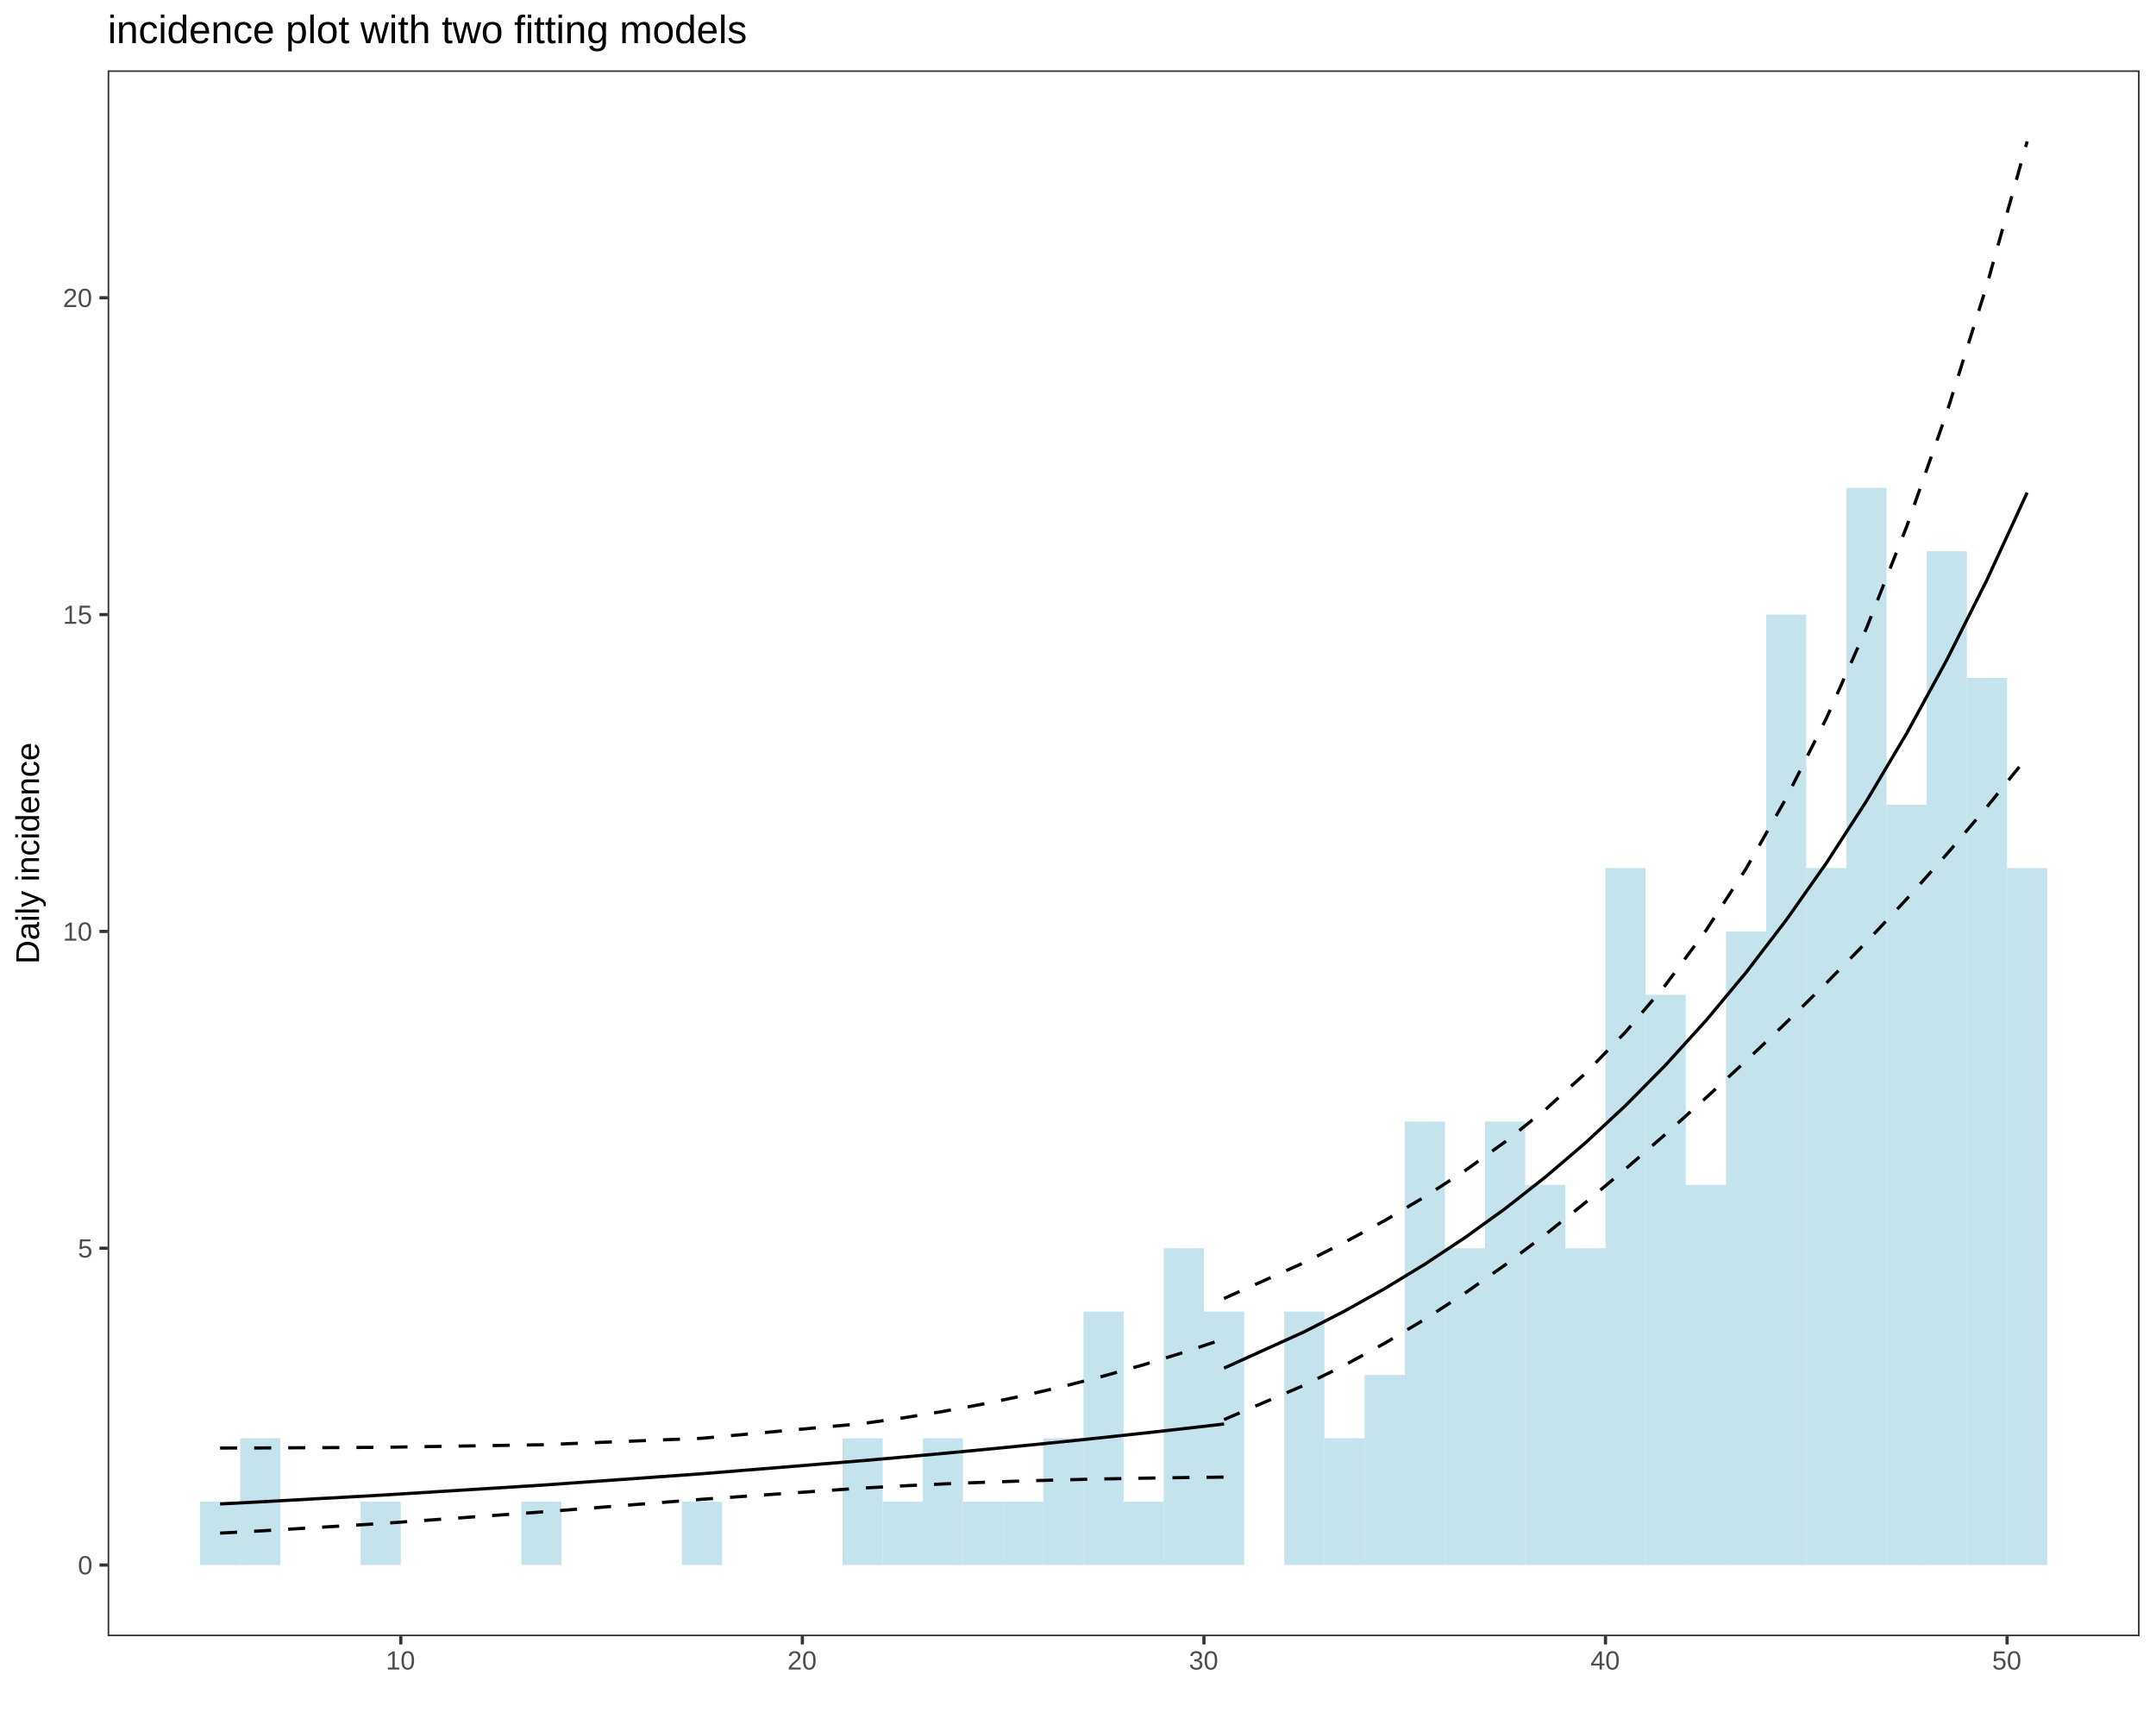
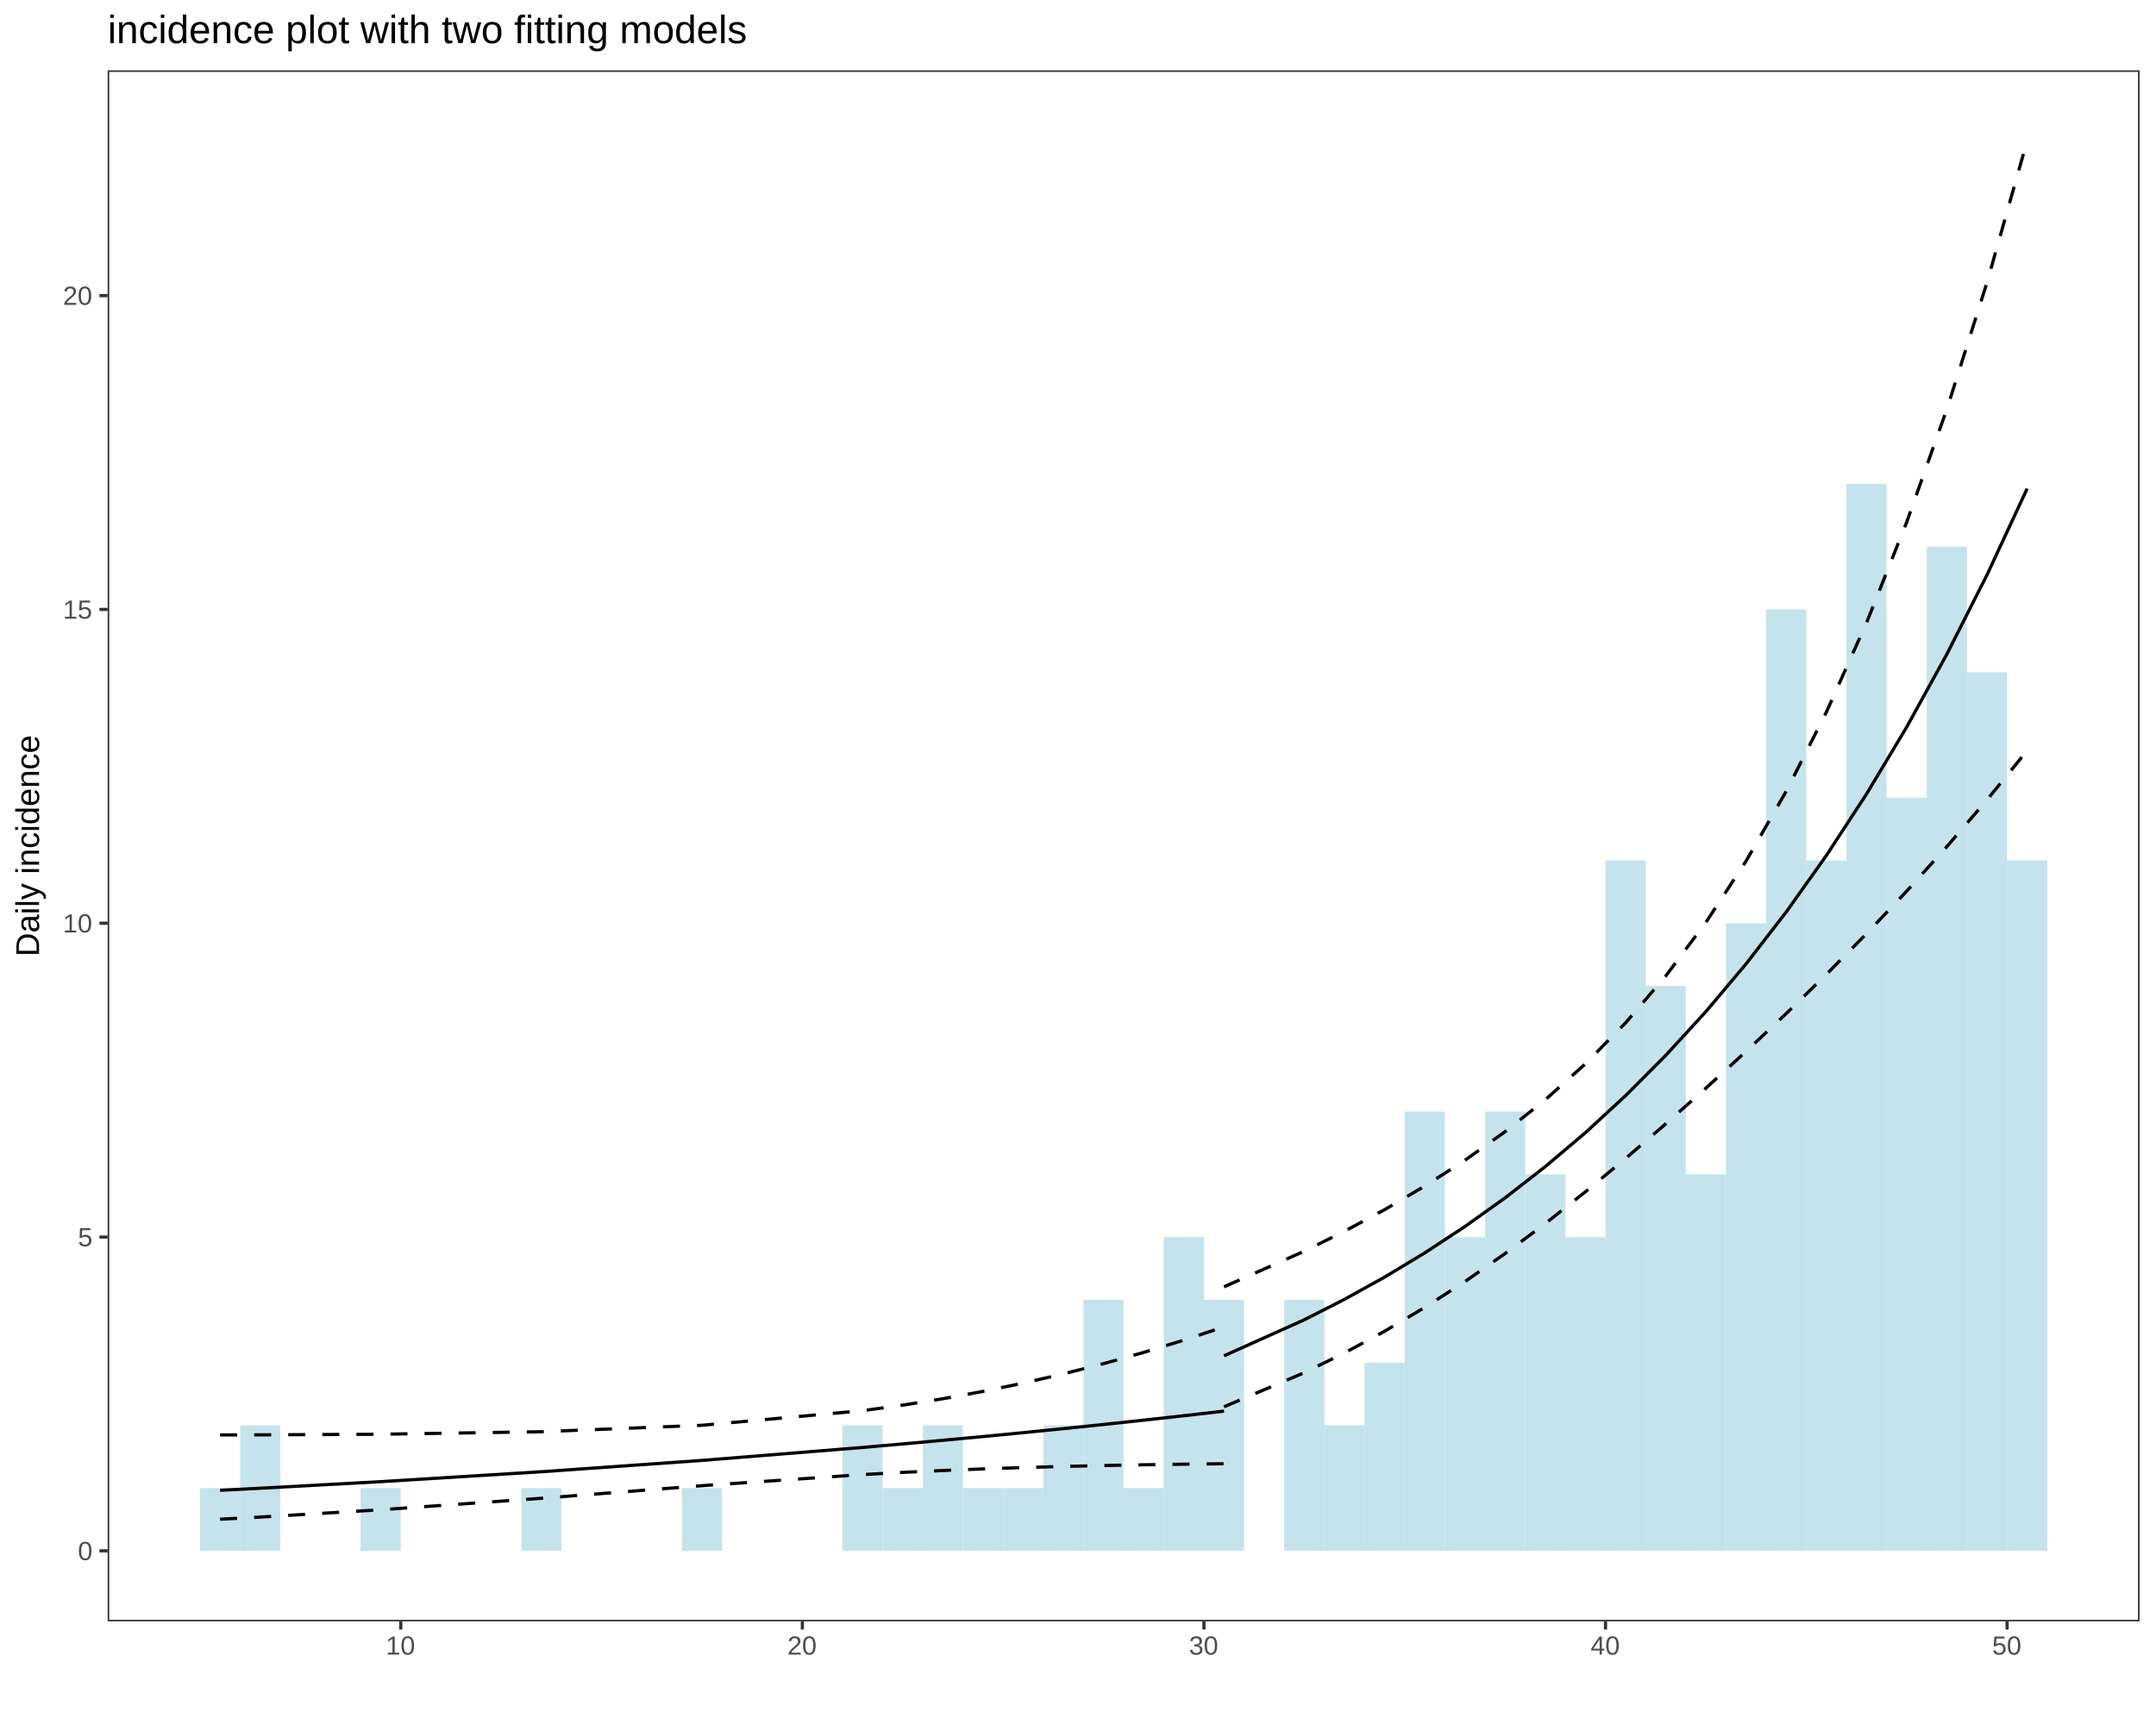
<svg xmlns="http://www.w3.org/2000/svg" viewBox="0 0 720.00 576.00">
  <defs>
    <style type="text/css">
    line, polyline, path, rect, circle {
      fill: none;
      stroke: #000000;
      stroke-linecap: round;
      stroke-linejoin: round;
      stroke-miterlimit: 10.00;
    }
  </style>
  </defs>
  <rect width="100%" height="100%" style="stroke: none; fill: #FFFFFF;" />
  <rect x="0.00" y="0.00" width="720.00" height="576.00" style="stroke-width: 1.07; stroke: #FFFFFF; fill: #FFFFFF;" />
  <defs>
-     <clipPath id="cpMzUuOTQ4fDcxNC41MjF8NTQ2LjM2fDIzLjQ3Njc=">
-       <rect x="35.95" y="23.48" width="678.57" height="522.88" />
+     <clipPath id="cpMzUuOTQ4fDcxNC41MjF8NTQxLjM5MXwyMy40NzY3">
+       <rect x="35.95" y="23.48" width="678.57" height="517.91" />
    </clipPath>
  </defs>
-   <rect x="35.95" y="23.48" width="678.57" height="522.88" style="stroke-width: 1.07; stroke: none; fill: #FFFFFF;" clip-path="url(#cpMzUuOTQ4fDcxNC41MjF8NTQ2LjM2fDIzLjQ3Njc=)" />
-   <rect x="66.79" y="501.43" width="13.41" height="21.16" style="stroke-width: 1.07; stroke: none; stroke-linecap: butt; fill: #ADD8E6; fill-opacity: 0.70;" clip-path="url(#cpMzUuOTQ4fDcxNC41MjF8NTQ2LjM2fDIzLjQ3Njc=)" />
-   <rect x="80.20" y="480.28" width="13.41" height="42.32" style="stroke-width: 1.07; stroke: none; stroke-linecap: butt; fill: #ADD8E6; fill-opacity: 0.70;" clip-path="url(#cpMzUuOTQ4fDcxNC41MjF8NTQ2LjM2fDIzLjQ3Njc=)" />
-   <rect x="93.61" y="522.59" width="13.41" height="0.00" style="stroke-width: 1.07; stroke: none; stroke-linecap: butt; fill: #ADD8E6; fill-opacity: 0.70;" clip-path="url(#cpMzUuOTQ4fDcxNC41MjF8NTQ2LjM2fDIzLjQ3Njc=)" />
-   <rect x="107.02" y="522.59" width="13.41" height="0.00" style="stroke-width: 1.07; stroke: none; stroke-linecap: butt; fill: #ADD8E6; fill-opacity: 0.70;" clip-path="url(#cpMzUuOTQ4fDcxNC41MjF8NTQ2LjM2fDIzLjQ3Njc=)" />
-   <rect x="120.43" y="501.43" width="13.41" height="21.16" style="stroke-width: 1.07; stroke: none; stroke-linecap: butt; fill: #ADD8E6; fill-opacity: 0.70;" clip-path="url(#cpMzUuOTQ4fDcxNC41MjF8NTQ2LjM2fDIzLjQ3Njc=)" />
-   <rect x="133.84" y="522.59" width="13.41" height="0.00" style="stroke-width: 1.07; stroke: none; stroke-linecap: butt; fill: #ADD8E6; fill-opacity: 0.70;" clip-path="url(#cpMzUuOTQ4fDcxNC41MjF8NTQ2LjM2fDIzLjQ3Njc=)" />
-   <rect x="147.26" y="522.59" width="13.41" height="0.00" style="stroke-width: 1.07; stroke: none; stroke-linecap: butt; fill: #ADD8E6; fill-opacity: 0.70;" clip-path="url(#cpMzUuOTQ4fDcxNC41MjF8NTQ2LjM2fDIzLjQ3Njc=)" />
-   <rect x="160.67" y="522.59" width="13.41" height="0.00" style="stroke-width: 1.07; stroke: none; stroke-linecap: butt; fill: #ADD8E6; fill-opacity: 0.70;" clip-path="url(#cpMzUuOTQ4fDcxNC41MjF8NTQ2LjM2fDIzLjQ3Njc=)" />
-   <rect x="174.08" y="501.43" width="13.41" height="21.16" style="stroke-width: 1.07; stroke: none; stroke-linecap: butt; fill: #ADD8E6; fill-opacity: 0.70;" clip-path="url(#cpMzUuOTQ4fDcxNC41MjF8NTQ2LjM2fDIzLjQ3Njc=)" />
-   <rect x="187.49" y="522.59" width="13.41" height="0.00" style="stroke-width: 1.07; stroke: none; stroke-linecap: butt; fill: #ADD8E6; fill-opacity: 0.70;" clip-path="url(#cpMzUuOTQ4fDcxNC41MjF8NTQ2LjM2fDIzLjQ3Njc=)" />
-   <rect x="200.90" y="522.59" width="13.41" height="0.00" style="stroke-width: 1.07; stroke: none; stroke-linecap: butt; fill: #ADD8E6; fill-opacity: 0.70;" clip-path="url(#cpMzUuOTQ4fDcxNC41MjF8NTQ2LjM2fDIzLjQ3Njc=)" />
-   <rect x="214.31" y="522.59" width="13.41" height="0.00" style="stroke-width: 1.07; stroke: none; stroke-linecap: butt; fill: #ADD8E6; fill-opacity: 0.70;" clip-path="url(#cpMzUuOTQ4fDcxNC41MjF8NTQ2LjM2fDIzLjQ3Njc=)" />
-   <rect x="227.72" y="501.43" width="13.41" height="21.16" style="stroke-width: 1.07; stroke: none; stroke-linecap: butt; fill: #ADD8E6; fill-opacity: 0.70;" clip-path="url(#cpMzUuOTQ4fDcxNC41MjF8NTQ2LjM2fDIzLjQ3Njc=)" />
-   <rect x="241.13" y="522.59" width="13.41" height="0.00" style="stroke-width: 1.07; stroke: none; stroke-linecap: butt; fill: #ADD8E6; fill-opacity: 0.70;" clip-path="url(#cpMzUuOTQ4fDcxNC41MjF8NTQ2LjM2fDIzLjQ3Njc=)" />
-   <rect x="254.54" y="522.59" width="13.41" height="0.00" style="stroke-width: 1.07; stroke: none; stroke-linecap: butt; fill: #ADD8E6; fill-opacity: 0.70;" clip-path="url(#cpMzUuOTQ4fDcxNC41MjF8NTQ2LjM2fDIzLjQ3Njc=)" />
-   <rect x="267.95" y="522.59" width="13.41" height="0.00" style="stroke-width: 1.07; stroke: none; stroke-linecap: butt; fill: #ADD8E6; fill-opacity: 0.70;" clip-path="url(#cpMzUuOTQ4fDcxNC41MjF8NTQ2LjM2fDIzLjQ3Njc=)" />
-   <rect x="281.36" y="480.28" width="13.41" height="42.32" style="stroke-width: 1.07; stroke: none; stroke-linecap: butt; fill: #ADD8E6; fill-opacity: 0.70;" clip-path="url(#cpMzUuOTQ4fDcxNC41MjF8NTQ2LjM2fDIzLjQ3Njc=)" />
-   <rect x="294.77" y="501.43" width="13.41" height="21.16" style="stroke-width: 1.07; stroke: none; stroke-linecap: butt; fill: #ADD8E6; fill-opacity: 0.70;" clip-path="url(#cpMzUuOTQ4fDcxNC41MjF8NTQ2LjM2fDIzLjQ3Njc=)" />
-   <rect x="308.18" y="480.28" width="13.41" height="42.32" style="stroke-width: 1.07; stroke: none; stroke-linecap: butt; fill: #ADD8E6; fill-opacity: 0.70;" clip-path="url(#cpMzUuOTQ4fDcxNC41MjF8NTQ2LjM2fDIzLjQ3Njc=)" />
-   <rect x="321.59" y="501.43" width="13.41" height="21.16" style="stroke-width: 1.07; stroke: none; stroke-linecap: butt; fill: #ADD8E6; fill-opacity: 0.70;" clip-path="url(#cpMzUuOTQ4fDcxNC41MjF8NTQ2LjM2fDIzLjQ3Njc=)" />
-   <rect x="335.00" y="501.43" width="13.41" height="21.16" style="stroke-width: 1.07; stroke: none; stroke-linecap: butt; fill: #ADD8E6; fill-opacity: 0.70;" clip-path="url(#cpMzUuOTQ4fDcxNC41MjF8NTQ2LjM2fDIzLjQ3Njc=)" />
-   <rect x="348.41" y="480.28" width="13.41" height="42.32" style="stroke-width: 1.07; stroke: none; stroke-linecap: butt; fill: #ADD8E6; fill-opacity: 0.70;" clip-path="url(#cpMzUuOTQ4fDcxNC41MjF8NTQ2LjM2fDIzLjQ3Njc=)" />
-   <rect x="361.82" y="437.96" width="13.41" height="84.63" style="stroke-width: 1.07; stroke: none; stroke-linecap: butt; fill: #ADD8E6; fill-opacity: 0.70;" clip-path="url(#cpMzUuOTQ4fDcxNC41MjF8NTQ2LjM2fDIzLjQ3Njc=)" />
-   <rect x="375.23" y="501.43" width="13.41" height="21.16" style="stroke-width: 1.07; stroke: none; stroke-linecap: butt; fill: #ADD8E6; fill-opacity: 0.70;" clip-path="url(#cpMzUuOTQ4fDcxNC41MjF8NTQ2LjM2fDIzLjQ3Njc=)" />
-   <rect x="388.64" y="416.80" width="13.41" height="105.79" style="stroke-width: 1.07; stroke: none; stroke-linecap: butt; fill: #ADD8E6; fill-opacity: 0.70;" clip-path="url(#cpMzUuOTQ4fDcxNC41MjF8NTQ2LjM2fDIzLjQ3Njc=)" />
-   <rect x="402.06" y="437.96" width="13.41" height="84.63" style="stroke-width: 1.07; stroke: none; stroke-linecap: butt; fill: #ADD8E6; fill-opacity: 0.70;" clip-path="url(#cpMzUuOTQ4fDcxNC41MjF8NTQ2LjM2fDIzLjQ3Njc=)" />
-   <rect x="415.47" y="522.59" width="13.41" height="0.00" style="stroke-width: 1.07; stroke: none; stroke-linecap: butt; fill: #ADD8E6; fill-opacity: 0.70;" clip-path="url(#cpMzUuOTQ4fDcxNC41MjF8NTQ2LjM2fDIzLjQ3Njc=)" />
-   <rect x="428.88" y="437.96" width="13.41" height="84.63" style="stroke-width: 1.07; stroke: none; stroke-linecap: butt; fill: #ADD8E6; fill-opacity: 0.70;" clip-path="url(#cpMzUuOTQ4fDcxNC41MjF8NTQ2LjM2fDIzLjQ3Njc=)" />
-   <rect x="442.29" y="480.28" width="13.41" height="42.32" style="stroke-width: 1.07; stroke: none; stroke-linecap: butt; fill: #ADD8E6; fill-opacity: 0.70;" clip-path="url(#cpMzUuOTQ4fDcxNC41MjF8NTQ2LjM2fDIzLjQ3Njc=)" />
-   <rect x="455.70" y="459.12" width="13.41" height="63.47" style="stroke-width: 1.07; stroke: none; stroke-linecap: butt; fill: #ADD8E6; fill-opacity: 0.70;" clip-path="url(#cpMzUuOTQ4fDcxNC41MjF8NTQ2LjM2fDIzLjQ3Njc=)" />
-   <rect x="469.11" y="374.49" width="13.41" height="148.11" style="stroke-width: 1.07; stroke: none; stroke-linecap: butt; fill: #ADD8E6; fill-opacity: 0.70;" clip-path="url(#cpMzUuOTQ4fDcxNC41MjF8NTQ2LjM2fDIzLjQ3Njc=)" />
-   <rect x="482.52" y="416.80" width="13.41" height="105.79" style="stroke-width: 1.07; stroke: none; stroke-linecap: butt; fill: #ADD8E6; fill-opacity: 0.70;" clip-path="url(#cpMzUuOTQ4fDcxNC41MjF8NTQ2LjM2fDIzLjQ3Njc=)" />
-   <rect x="495.93" y="374.49" width="13.41" height="148.11" style="stroke-width: 1.07; stroke: none; stroke-linecap: butt; fill: #ADD8E6; fill-opacity: 0.70;" clip-path="url(#cpMzUuOTQ4fDcxNC41MjF8NTQ2LjM2fDIzLjQ3Njc=)" />
-   <rect x="509.34" y="395.64" width="13.41" height="126.95" style="stroke-width: 1.07; stroke: none; stroke-linecap: butt; fill: #ADD8E6; fill-opacity: 0.70;" clip-path="url(#cpMzUuOTQ4fDcxNC41MjF8NTQ2LjM2fDIzLjQ3Njc=)" />
-   <rect x="522.75" y="416.80" width="13.41" height="105.79" style="stroke-width: 1.07; stroke: none; stroke-linecap: butt; fill: #ADD8E6; fill-opacity: 0.70;" clip-path="url(#cpMzUuOTQ4fDcxNC41MjF8NTQ2LjM2fDIzLjQ3Njc=)" />
-   <rect x="536.16" y="289.85" width="13.41" height="232.74" style="stroke-width: 1.07; stroke: none; stroke-linecap: butt; fill: #ADD8E6; fill-opacity: 0.70;" clip-path="url(#cpMzUuOTQ4fDcxNC41MjF8NTQ2LjM2fDIzLjQ3Njc=)" />
-   <rect x="549.57" y="332.17" width="13.41" height="190.42" style="stroke-width: 1.07; stroke: none; stroke-linecap: butt; fill: #ADD8E6; fill-opacity: 0.70;" clip-path="url(#cpMzUuOTQ4fDcxNC41MjF8NTQ2LjM2fDIzLjQ3Njc=)" />
-   <rect x="562.98" y="395.64" width="13.41" height="126.95" style="stroke-width: 1.07; stroke: none; stroke-linecap: butt; fill: #ADD8E6; fill-opacity: 0.70;" clip-path="url(#cpMzUuOTQ4fDcxNC41MjF8NTQ2LjM2fDIzLjQ3Njc=)" />
-   <rect x="576.39" y="311.01" width="13.41" height="211.58" style="stroke-width: 1.07; stroke: none; stroke-linecap: butt; fill: #ADD8E6; fill-opacity: 0.70;" clip-path="url(#cpMzUuOTQ4fDcxNC41MjF8NTQ2LjM2fDIzLjQ3Njc=)" />
-   <rect x="589.80" y="205.22" width="13.41" height="317.37" style="stroke-width: 1.07; stroke: none; stroke-linecap: butt; fill: #ADD8E6; fill-opacity: 0.70;" clip-path="url(#cpMzUuOTQ4fDcxNC41MjF8NTQ2LjM2fDIzLjQ3Njc=)" />
-   <rect x="603.21" y="289.85" width="13.41" height="232.74" style="stroke-width: 1.07; stroke: none; stroke-linecap: butt; fill: #ADD8E6; fill-opacity: 0.70;" clip-path="url(#cpMzUuOTQ4fDcxNC41MjF8NTQ2LjM2fDIzLjQ3Njc=)" />
-   <rect x="616.62" y="162.90" width="13.41" height="359.69" style="stroke-width: 1.07; stroke: none; stroke-linecap: butt; fill: #ADD8E6; fill-opacity: 0.70;" clip-path="url(#cpMzUuOTQ4fDcxNC41MjF8NTQ2LjM2fDIzLjQ3Njc=)" />
-   <rect x="630.03" y="268.70" width="13.41" height="253.90" style="stroke-width: 1.07; stroke: none; stroke-linecap: butt; fill: #ADD8E6; fill-opacity: 0.70;" clip-path="url(#cpMzUuOTQ4fDcxNC41MjF8NTQ2LjM2fDIzLjQ3Njc=)" />
-   <rect x="643.44" y="184.06" width="13.41" height="338.53" style="stroke-width: 1.07; stroke: none; stroke-linecap: butt; fill: #ADD8E6; fill-opacity: 0.70;" clip-path="url(#cpMzUuOTQ4fDcxNC41MjF8NTQ2LjM2fDIzLjQ3Njc=)" />
-   <rect x="656.86" y="226.38" width="13.41" height="296.21" style="stroke-width: 1.07; stroke: none; stroke-linecap: butt; fill: #ADD8E6; fill-opacity: 0.70;" clip-path="url(#cpMzUuOTQ4fDcxNC41MjF8NTQ2LjM2fDIzLjQ3Njc=)" />
-   <rect x="670.27" y="289.85" width="13.41" height="232.74" style="stroke-width: 1.07; stroke: none; stroke-linecap: butt; fill: #ADD8E6; fill-opacity: 0.70;" clip-path="url(#cpMzUuOTQ4fDcxNC41MjF8NTQ2LjM2fDIzLjQ3Njc=)" />
-   <polyline points="73.50,502.18 86.91,501.49 127.14,499.26 180.78,495.92 234.42,492.10 288.07,487.73 301.48,486.55 314.89,485.32 328.30,484.05 341.71,482.74 355.12,481.39 368.53,479.99 381.94,478.54 395.35,477.04 408.76,475.49 " style="stroke-width: 1.07; stroke-linecap: butt;" clip-path="url(#cpMzUuOTQ4fDcxNC41MjF8NTQ2LjM2fDIzLjQ3Njc=)" />
-   <polyline points="73.50,511.93 86.91,511.20 127.14,508.74 180.78,504.88 234.42,500.63 288.07,496.88 301.48,496.15 314.89,495.51 328.30,494.97 341.71,494.51 355.12,494.14 368.53,493.83 381.94,493.58 395.35,493.38 408.76,493.22 " style="stroke-width: 1.07; stroke-dasharray: 5.69,5.69; stroke-linecap: butt;" clip-path="url(#cpMzUuOTQ4fDcxNC41MjF8NTQ2LjM2fDIzLjQ3Njc=)" />
-   <polyline points="73.50,483.51 86.91,483.49 127.14,483.28 180.78,482.43 234.42,480.26 288.07,475.34 301.48,473.47 314.89,471.30 328.30,468.83 341.71,466.04 355.12,462.93 368.53,459.48 381.94,455.70 395.35,451.56 408.76,447.05 " style="stroke-width: 1.07; stroke-dasharray: 5.69,5.69; stroke-linecap: butt;" clip-path="url(#cpMzUuOTQ4fDcxNC41MjF8NTQ2LjM2fDIzLjQ3Njc=)" />
-   <polyline points="408.76,456.84 435.58,444.69 448.99,437.80 462.40,430.30 475.81,422.14 489.22,413.26 502.63,403.59 516.04,393.06 529.46,381.61 542.87,369.14 556.28,355.57 569.69,340.80 583.10,324.72 596.51,307.22 609.92,288.18 623.33,267.45 636.74,244.88 650.15,220.32 663.56,193.59 676.97,164.49 " style="stroke-width: 1.07; stroke-linecap: butt;" clip-path="url(#cpMzUuOTQ4fDcxNC41MjF8NTQ2LjM2fDIzLjQ3Njc=)" />
-   <polyline points="408.76,474.02 435.58,462.52 448.99,455.87 462.40,448.55 475.81,440.53 489.22,431.81 502.63,422.37 516.04,412.26 529.46,401.55 542.87,390.31 556.28,378.64 569.69,366.60 583.10,354.22 596.51,341.45 609.92,328.25 623.33,314.52 636.74,300.20 650.15,285.19 663.56,269.42 676.97,252.82 " style="stroke-width: 1.07; stroke-dasharray: 5.69,5.69; stroke-linecap: butt;" clip-path="url(#cpMzUuOTQ4fDcxNC41MjF8NTQ2LjM2fDIzLjQ3Njc=)" />
-   <polyline points="408.76,433.57 435.58,421.57 448.99,414.85 462.40,407.57 475.81,399.63 489.22,390.92 502.63,381.28 516.04,370.52 529.46,358.39 542.87,344.59 556.28,328.80 569.69,310.72 583.10,290.06 596.51,266.52 609.92,239.85 623.33,209.72 636.74,175.81 650.15,137.73 663.56,95.04 676.97,47.24 " style="stroke-width: 1.07; stroke-dasharray: 5.69,5.69; stroke-linecap: butt;" clip-path="url(#cpMzUuOTQ4fDcxNC41MjF8NTQ2LjM2fDIzLjQ3Njc=)" />
-   <rect x="35.95" y="23.48" width="678.57" height="522.88" style="stroke-width: 1.07; stroke: #333333;" clip-path="url(#cpMzUuOTQ4fDcxNC41MjF8NTQ2LjM2fDIzLjQ3Njc=)" />
+   <rect x="35.95" y="23.48" width="678.57" height="517.91" style="stroke-width: 1.07; stroke: none; fill: #FFFFFF;" clip-path="url(#cpMzUuOTQ4fDcxNC41MjF8NTQxLjM5MXwyMy40NzY3)" />
+   <rect x="66.79" y="496.89" width="13.41" height="20.96" style="stroke-width: 1.07; stroke: none; stroke-linecap: butt; fill: #ADD8E6; fill-opacity: 0.70;" clip-path="url(#cpMzUuOTQ4fDcxNC41MjF8NTQxLjM5MXwyMy40NzY3)" />
+   <rect x="80.20" y="475.94" width="13.41" height="41.91" style="stroke-width: 1.07; stroke: none; stroke-linecap: butt; fill: #ADD8E6; fill-opacity: 0.70;" clip-path="url(#cpMzUuOTQ4fDcxNC41MjF8NTQxLjM5MXwyMy40NzY3)" />
+   <rect x="93.61" y="517.85" width="13.41" height="0.00" style="stroke-width: 1.07; stroke: none; stroke-linecap: butt; fill: #ADD8E6; fill-opacity: 0.70;" clip-path="url(#cpMzUuOTQ4fDcxNC41MjF8NTQxLjM5MXwyMy40NzY3)" />
+   <rect x="107.02" y="517.85" width="13.41" height="0.00" style="stroke-width: 1.07; stroke: none; stroke-linecap: butt; fill: #ADD8E6; fill-opacity: 0.70;" clip-path="url(#cpMzUuOTQ4fDcxNC41MjF8NTQxLjM5MXwyMy40NzY3)" />
+   <rect x="120.43" y="496.89" width="13.41" height="20.96" style="stroke-width: 1.07; stroke: none; stroke-linecap: butt; fill: #ADD8E6; fill-opacity: 0.70;" clip-path="url(#cpMzUuOTQ4fDcxNC41MjF8NTQxLjM5MXwyMy40NzY3)" />
+   <rect x="133.84" y="517.85" width="13.41" height="0.00" style="stroke-width: 1.07; stroke: none; stroke-linecap: butt; fill: #ADD8E6; fill-opacity: 0.70;" clip-path="url(#cpMzUuOTQ4fDcxNC41MjF8NTQxLjM5MXwyMy40NzY3)" />
+   <rect x="147.26" y="517.85" width="13.41" height="0.00" style="stroke-width: 1.07; stroke: none; stroke-linecap: butt; fill: #ADD8E6; fill-opacity: 0.70;" clip-path="url(#cpMzUuOTQ4fDcxNC41MjF8NTQxLjM5MXwyMy40NzY3)" />
+   <rect x="160.67" y="517.85" width="13.41" height="0.00" style="stroke-width: 1.07; stroke: none; stroke-linecap: butt; fill: #ADD8E6; fill-opacity: 0.70;" clip-path="url(#cpMzUuOTQ4fDcxNC41MjF8NTQxLjM5MXwyMy40NzY3)" />
+   <rect x="174.08" y="496.89" width="13.41" height="20.96" style="stroke-width: 1.07; stroke: none; stroke-linecap: butt; fill: #ADD8E6; fill-opacity: 0.70;" clip-path="url(#cpMzUuOTQ4fDcxNC41MjF8NTQxLjM5MXwyMy40NzY3)" />
+   <rect x="187.49" y="517.85" width="13.41" height="0.00" style="stroke-width: 1.07; stroke: none; stroke-linecap: butt; fill: #ADD8E6; fill-opacity: 0.70;" clip-path="url(#cpMzUuOTQ4fDcxNC41MjF8NTQxLjM5MXwyMy40NzY3)" />
+   <rect x="200.90" y="517.85" width="13.41" height="0.00" style="stroke-width: 1.07; stroke: none; stroke-linecap: butt; fill: #ADD8E6; fill-opacity: 0.70;" clip-path="url(#cpMzUuOTQ4fDcxNC41MjF8NTQxLjM5MXwyMy40NzY3)" />
+   <rect x="214.31" y="517.85" width="13.41" height="0.00" style="stroke-width: 1.07; stroke: none; stroke-linecap: butt; fill: #ADD8E6; fill-opacity: 0.70;" clip-path="url(#cpMzUuOTQ4fDcxNC41MjF8NTQxLjM5MXwyMy40NzY3)" />
+   <rect x="227.72" y="496.89" width="13.41" height="20.96" style="stroke-width: 1.07; stroke: none; stroke-linecap: butt; fill: #ADD8E6; fill-opacity: 0.70;" clip-path="url(#cpMzUuOTQ4fDcxNC41MjF8NTQxLjM5MXwyMy40NzY3)" />
+   <rect x="241.13" y="517.85" width="13.41" height="0.00" style="stroke-width: 1.07; stroke: none; stroke-linecap: butt; fill: #ADD8E6; fill-opacity: 0.70;" clip-path="url(#cpMzUuOTQ4fDcxNC41MjF8NTQxLjM5MXwyMy40NzY3)" />
+   <rect x="254.54" y="517.85" width="13.41" height="0.00" style="stroke-width: 1.07; stroke: none; stroke-linecap: butt; fill: #ADD8E6; fill-opacity: 0.70;" clip-path="url(#cpMzUuOTQ4fDcxNC41MjF8NTQxLjM5MXwyMy40NzY3)" />
+   <rect x="267.95" y="517.85" width="13.41" height="0.00" style="stroke-width: 1.07; stroke: none; stroke-linecap: butt; fill: #ADD8E6; fill-opacity: 0.70;" clip-path="url(#cpMzUuOTQ4fDcxNC41MjF8NTQxLjM5MXwyMy40NzY3)" />
+   <rect x="281.36" y="475.94" width="13.41" height="41.91" style="stroke-width: 1.07; stroke: none; stroke-linecap: butt; fill: #ADD8E6; fill-opacity: 0.70;" clip-path="url(#cpMzUuOTQ4fDcxNC41MjF8NTQxLjM5MXwyMy40NzY3)" />
+   <rect x="294.77" y="496.89" width="13.41" height="20.96" style="stroke-width: 1.07; stroke: none; stroke-linecap: butt; fill: #ADD8E6; fill-opacity: 0.70;" clip-path="url(#cpMzUuOTQ4fDcxNC41MjF8NTQxLjM5MXwyMy40NzY3)" />
+   <rect x="308.18" y="475.94" width="13.41" height="41.91" style="stroke-width: 1.07; stroke: none; stroke-linecap: butt; fill: #ADD8E6; fill-opacity: 0.70;" clip-path="url(#cpMzUuOTQ4fDcxNC41MjF8NTQxLjM5MXwyMy40NzY3)" />
+   <rect x="321.59" y="496.89" width="13.41" height="20.96" style="stroke-width: 1.07; stroke: none; stroke-linecap: butt; fill: #ADD8E6; fill-opacity: 0.70;" clip-path="url(#cpMzUuOTQ4fDcxNC41MjF8NTQxLjM5MXwyMy40NzY3)" />
+   <rect x="335.00" y="496.89" width="13.41" height="20.96" style="stroke-width: 1.07; stroke: none; stroke-linecap: butt; fill: #ADD8E6; fill-opacity: 0.70;" clip-path="url(#cpMzUuOTQ4fDcxNC41MjF8NTQxLjM5MXwyMy40NzY3)" />
+   <rect x="348.41" y="475.94" width="13.41" height="41.91" style="stroke-width: 1.07; stroke: none; stroke-linecap: butt; fill: #ADD8E6; fill-opacity: 0.70;" clip-path="url(#cpMzUuOTQ4fDcxNC41MjF8NTQxLjM5MXwyMy40NzY3)" />
+   <rect x="361.82" y="434.02" width="13.41" height="83.83" style="stroke-width: 1.07; stroke: none; stroke-linecap: butt; fill: #ADD8E6; fill-opacity: 0.70;" clip-path="url(#cpMzUuOTQ4fDcxNC41MjF8NTQxLjM5MXwyMy40NzY3)" />
+   <rect x="375.23" y="496.89" width="13.41" height="20.96" style="stroke-width: 1.07; stroke: none; stroke-linecap: butt; fill: #ADD8E6; fill-opacity: 0.70;" clip-path="url(#cpMzUuOTQ4fDcxNC41MjF8NTQxLjM5MXwyMy40NzY3)" />
+   <rect x="388.64" y="413.06" width="13.41" height="104.79" style="stroke-width: 1.07; stroke: none; stroke-linecap: butt; fill: #ADD8E6; fill-opacity: 0.70;" clip-path="url(#cpMzUuOTQ4fDcxNC41MjF8NTQxLjM5MXwyMy40NzY3)" />
+   <rect x="402.06" y="434.02" width="13.41" height="83.83" style="stroke-width: 1.07; stroke: none; stroke-linecap: butt; fill: #ADD8E6; fill-opacity: 0.70;" clip-path="url(#cpMzUuOTQ4fDcxNC41MjF8NTQxLjM5MXwyMy40NzY3)" />
+   <rect x="415.47" y="517.85" width="13.41" height="0.00" style="stroke-width: 1.07; stroke: none; stroke-linecap: butt; fill: #ADD8E6; fill-opacity: 0.70;" clip-path="url(#cpMzUuOTQ4fDcxNC41MjF8NTQxLjM5MXwyMy40NzY3)" />
+   <rect x="428.88" y="434.02" width="13.41" height="83.83" style="stroke-width: 1.07; stroke: none; stroke-linecap: butt; fill: #ADD8E6; fill-opacity: 0.70;" clip-path="url(#cpMzUuOTQ4fDcxNC41MjF8NTQxLjM5MXwyMy40NzY3)" />
+   <rect x="442.29" y="475.94" width="13.41" height="41.91" style="stroke-width: 1.07; stroke: none; stroke-linecap: butt; fill: #ADD8E6; fill-opacity: 0.70;" clip-path="url(#cpMzUuOTQ4fDcxNC41MjF8NTQxLjM5MXwyMy40NzY3)" />
+   <rect x="455.70" y="454.98" width="13.41" height="62.87" style="stroke-width: 1.07; stroke: none; stroke-linecap: butt; fill: #ADD8E6; fill-opacity: 0.70;" clip-path="url(#cpMzUuOTQ4fDcxNC41MjF8NTQxLjM5MXwyMy40NzY3)" />
+   <rect x="469.11" y="371.15" width="13.41" height="146.70" style="stroke-width: 1.07; stroke: none; stroke-linecap: butt; fill: #ADD8E6; fill-opacity: 0.70;" clip-path="url(#cpMzUuOTQ4fDcxNC41MjF8NTQxLjM5MXwyMy40NzY3)" />
+   <rect x="482.52" y="413.06" width="13.41" height="104.79" style="stroke-width: 1.07; stroke: none; stroke-linecap: butt; fill: #ADD8E6; fill-opacity: 0.70;" clip-path="url(#cpMzUuOTQ4fDcxNC41MjF8NTQxLjM5MXwyMy40NzY3)" />
+   <rect x="495.93" y="371.15" width="13.41" height="146.70" style="stroke-width: 1.07; stroke: none; stroke-linecap: butt; fill: #ADD8E6; fill-opacity: 0.70;" clip-path="url(#cpMzUuOTQ4fDcxNC41MjF8NTQxLjM5MXwyMy40NzY3)" />
+   <rect x="509.34" y="392.11" width="13.41" height="125.74" style="stroke-width: 1.07; stroke: none; stroke-linecap: butt; fill: #ADD8E6; fill-opacity: 0.70;" clip-path="url(#cpMzUuOTQ4fDcxNC41MjF8NTQxLjM5MXwyMy40NzY3)" />
+   <rect x="522.75" y="413.06" width="13.41" height="104.79" style="stroke-width: 1.07; stroke: none; stroke-linecap: butt; fill: #ADD8E6; fill-opacity: 0.70;" clip-path="url(#cpMzUuOTQ4fDcxNC41MjF8NTQxLjM5MXwyMy40NzY3)" />
+   <rect x="536.16" y="287.32" width="13.41" height="230.53" style="stroke-width: 1.07; stroke: none; stroke-linecap: butt; fill: #ADD8E6; fill-opacity: 0.70;" clip-path="url(#cpMzUuOTQ4fDcxNC41MjF8NTQxLjM5MXwyMy40NzY3)" />
+   <rect x="549.57" y="329.24" width="13.41" height="188.61" style="stroke-width: 1.07; stroke: none; stroke-linecap: butt; fill: #ADD8E6; fill-opacity: 0.70;" clip-path="url(#cpMzUuOTQ4fDcxNC41MjF8NTQxLjM5MXwyMy40NzY3)" />
+   <rect x="562.98" y="392.11" width="13.41" height="125.74" style="stroke-width: 1.07; stroke: none; stroke-linecap: butt; fill: #ADD8E6; fill-opacity: 0.70;" clip-path="url(#cpMzUuOTQ4fDcxNC41MjF8NTQxLjM5MXwyMy40NzY3)" />
+   <rect x="576.39" y="308.28" width="13.41" height="209.57" style="stroke-width: 1.07; stroke: none; stroke-linecap: butt; fill: #ADD8E6; fill-opacity: 0.70;" clip-path="url(#cpMzUuOTQ4fDcxNC41MjF8NTQxLjM5MXwyMy40NzY3)" />
+   <rect x="589.80" y="203.49" width="13.41" height="314.36" style="stroke-width: 1.07; stroke: none; stroke-linecap: butt; fill: #ADD8E6; fill-opacity: 0.70;" clip-path="url(#cpMzUuOTQ4fDcxNC41MjF8NTQxLjM5MXwyMy40NzY3)" />
+   <rect x="603.21" y="287.32" width="13.41" height="230.53" style="stroke-width: 1.07; stroke: none; stroke-linecap: butt; fill: #ADD8E6; fill-opacity: 0.70;" clip-path="url(#cpMzUuOTQ4fDcxNC41MjF8NTQxLjM5MXwyMy40NzY3)" />
+   <rect x="616.62" y="161.58" width="13.41" height="356.27" style="stroke-width: 1.07; stroke: none; stroke-linecap: butt; fill: #ADD8E6; fill-opacity: 0.70;" clip-path="url(#cpMzUuOTQ4fDcxNC41MjF8NTQxLjM5MXwyMy40NzY3)" />
+   <rect x="630.03" y="266.36" width="13.41" height="251.48" style="stroke-width: 1.07; stroke: none; stroke-linecap: butt; fill: #ADD8E6; fill-opacity: 0.70;" clip-path="url(#cpMzUuOTQ4fDcxNC41MjF8NTQxLjM5MXwyMy40NzY3)" />
+   <rect x="643.44" y="182.54" width="13.41" height="335.31" style="stroke-width: 1.07; stroke: none; stroke-linecap: butt; fill: #ADD8E6; fill-opacity: 0.70;" clip-path="url(#cpMzUuOTQ4fDcxNC41MjF8NTQxLjM5MXwyMy40NzY3)" />
+   <rect x="656.86" y="224.45" width="13.41" height="293.40" style="stroke-width: 1.07; stroke: none; stroke-linecap: butt; fill: #ADD8E6; fill-opacity: 0.70;" clip-path="url(#cpMzUuOTQ4fDcxNC41MjF8NTQxLjM5MXwyMy40NzY3)" />
+   <rect x="670.27" y="287.32" width="13.41" height="230.53" style="stroke-width: 1.07; stroke: none; stroke-linecap: butt; fill: #ADD8E6; fill-opacity: 0.70;" clip-path="url(#cpMzUuOTQ4fDcxNC41MjF8NTQxLjM5MXwyMy40NzY3)" />
+   <polyline points="73.50,497.63 86.91,496.94 127.14,494.74 180.78,491.43 234.42,487.65 288.07,483.32 301.48,482.15 314.89,480.93 328.30,479.68 341.71,478.38 355.12,477.04 368.53,475.65 381.94,474.21 395.35,472.73 408.76,471.19 " style="stroke-width: 1.07; stroke-linecap: butt;" clip-path="url(#cpMzUuOTQ4fDcxNC41MjF8NTQxLjM5MXwyMy40NzY3)" />
+   <polyline points="73.50,507.29 86.91,506.57 127.14,504.13 180.78,500.30 234.42,496.09 288.07,492.38 301.48,491.65 314.89,491.02 328.30,490.49 341.71,490.04 355.12,489.66 368.53,489.36 381.94,489.11 395.35,488.91 408.76,488.76 " style="stroke-width: 1.07; stroke-dasharray: 5.69,5.69; stroke-linecap: butt;" clip-path="url(#cpMzUuOTQ4fDcxNC41MjF8NTQxLjM5MXwyMy40NzY3)" />
+   <polyline points="73.50,479.14 86.91,479.12 127.14,478.91 180.78,478.07 234.42,475.92 288.07,471.04 301.48,469.19 314.89,467.05 328.30,464.60 341.71,461.84 355.12,458.75 368.53,455.34 381.94,451.59 395.35,447.49 408.76,443.03 " style="stroke-width: 1.07; stroke-dasharray: 5.69,5.69; stroke-linecap: butt;" clip-path="url(#cpMzUuOTQ4fDcxNC41MjF8NTQxLjM5MXwyMy40NzY3)" />
+   <polyline points="408.76,452.72 435.58,440.69 448.99,433.86 462.40,426.44 475.81,418.35 489.22,409.55 502.63,399.98 516.04,389.55 529.46,378.21 542.87,365.86 556.28,352.41 569.69,337.78 583.10,321.86 596.51,304.53 609.92,285.66 623.33,265.13 636.74,242.78 650.15,218.45 663.56,191.97 676.97,163.15 " style="stroke-width: 1.07; stroke-linecap: butt;" clip-path="url(#cpMzUuOTQ4fDcxNC41MjF8NTQxLjM5MXwyMy40NzY3)" />
+   <polyline points="408.76,469.74 435.58,458.35 448.99,451.76 462.40,444.51 475.81,436.57 489.22,427.93 502.63,418.58 516.04,408.57 529.46,397.95 542.87,386.82 556.28,375.26 569.69,363.34 583.10,351.08 596.51,338.43 609.92,325.35 623.33,311.76 636.74,297.57 650.15,282.70 663.56,267.09 676.97,250.64 " style="stroke-width: 1.07; stroke-dasharray: 5.69,5.69; stroke-linecap: butt;" clip-path="url(#cpMzUuOTQ4fDcxNC41MjF8NTQxLjM5MXwyMy40NzY3)" />
+   <polyline points="408.76,429.68 435.58,417.78 448.99,411.13 462.40,403.92 475.81,396.05 489.22,387.43 502.63,377.88 516.04,367.23 529.46,355.21 542.87,341.54 556.28,325.90 569.69,308.00 583.10,287.52 596.51,264.21 609.92,237.79 623.33,207.95 636.74,174.36 650.15,136.64 663.56,94.36 676.97,47.02 " style="stroke-width: 1.07; stroke-dasharray: 5.69,5.69; stroke-linecap: butt;" clip-path="url(#cpMzUuOTQ4fDcxNC41MjF8NTQxLjM5MXwyMy40NzY3)" />
+   <rect x="35.95" y="23.48" width="678.57" height="517.91" style="stroke-width: 1.07; stroke: #333333;" clip-path="url(#cpMzUuOTQ4fDcxNC41MjF8NTQxLjM5MXwyMy40NzY3)" />
  <defs>
    <clipPath id="cpMHw3MjB8NTc2fDA=">
      <rect x="0.00" y="0.00" width="720.00" height="576.00" />
    </clipPath>
  </defs>
  <g clip-path="url(#cpMHw3MjB8NTc2fDA=)">
-     <text x="26.01" y="525.69" style="font-size: 8.80px; fill: #4D4D4D; font-family: Liberation Sans;" textLength="5.01px" lengthAdjust="spacingAndGlyphs">0</text>
+     <text x="26.01" y="520.94" style="font-size: 8.80px; fill: #4D4D4D; font-family: Liberation Sans;" textLength="5.01px" lengthAdjust="spacingAndGlyphs">0</text>
  </g>
  <g clip-path="url(#cpMHw3MjB8NTc2fDA=)">
-     <text x="26.01" y="419.90" style="font-size: 8.80px; fill: #4D4D4D; font-family: Liberation Sans;" textLength="5.01px" lengthAdjust="spacingAndGlyphs">5</text>
+     <text x="26.01" y="416.16" style="font-size: 8.80px; fill: #4D4D4D; font-family: Liberation Sans;" textLength="5.01px" lengthAdjust="spacingAndGlyphs">5</text>
  </g>
  <g clip-path="url(#cpMHw3MjB8NTc2fDA=)">
-     <text x="21.01" y="314.10" style="font-size: 8.80px; fill: #4D4D4D; font-family: Liberation Sans;" textLength="10.01px" lengthAdjust="spacingAndGlyphs">10</text>
+     <text x="21.01" y="311.37" style="font-size: 8.80px; fill: #4D4D4D; font-family: Liberation Sans;" textLength="10.01px" lengthAdjust="spacingAndGlyphs">10</text>
  </g>
  <g clip-path="url(#cpMHw3MjB8NTc2fDA=)">
-     <text x="21.01" y="208.31" style="font-size: 8.80px; fill: #4D4D4D; font-family: Liberation Sans;" textLength="10.01px" lengthAdjust="spacingAndGlyphs">15</text>
+     <text x="21.01" y="206.59" style="font-size: 8.80px; fill: #4D4D4D; font-family: Liberation Sans;" textLength="10.01px" lengthAdjust="spacingAndGlyphs">15</text>
  </g>
  <g clip-path="url(#cpMHw3MjB8NTc2fDA=)">
-     <text x="21.01" y="102.52" style="font-size: 8.80px; fill: #4D4D4D; font-family: Liberation Sans;" textLength="10.01px" lengthAdjust="spacingAndGlyphs">20</text>
+     <text x="21.01" y="101.80" style="font-size: 8.80px; fill: #4D4D4D; font-family: Liberation Sans;" textLength="10.01px" lengthAdjust="spacingAndGlyphs">20</text>
  </g>
-   <polyline points="33.21,522.59 35.95,522.59 " style="stroke-width: 1.07; stroke: #333333; stroke-linecap: butt;" clip-path="url(#cpMHw3MjB8NTc2fDA=)" />
-   <polyline points="33.21,416.80 35.95,416.80 " style="stroke-width: 1.07; stroke: #333333; stroke-linecap: butt;" clip-path="url(#cpMHw3MjB8NTc2fDA=)" />
-   <polyline points="33.21,311.01 35.95,311.01 " style="stroke-width: 1.07; stroke: #333333; stroke-linecap: butt;" clip-path="url(#cpMHw3MjB8NTc2fDA=)" />
-   <polyline points="33.21,205.22 35.95,205.22 " style="stroke-width: 1.07; stroke: #333333; stroke-linecap: butt;" clip-path="url(#cpMHw3MjB8NTc2fDA=)" />
-   <polyline points="33.21,99.43 35.95,99.43 " style="stroke-width: 1.07; stroke: #333333; stroke-linecap: butt;" clip-path="url(#cpMHw3MjB8NTc2fDA=)" />
-   <polyline points="133.84,549.10 133.84,546.36 " style="stroke-width: 1.07; stroke: #333333; stroke-linecap: butt;" clip-path="url(#cpMHw3MjB8NTc2fDA=)" />
-   <polyline points="267.95,549.10 267.95,546.36 " style="stroke-width: 1.07; stroke: #333333; stroke-linecap: butt;" clip-path="url(#cpMHw3MjB8NTc2fDA=)" />
-   <polyline points="402.06,549.10 402.06,546.36 " style="stroke-width: 1.07; stroke: #333333; stroke-linecap: butt;" clip-path="url(#cpMHw3MjB8NTc2fDA=)" />
-   <polyline points="536.16,549.10 536.16,546.36 " style="stroke-width: 1.07; stroke: #333333; stroke-linecap: butt;" clip-path="url(#cpMHw3MjB8NTc2fDA=)" />
-   <polyline points="670.27,549.10 670.27,546.36 " style="stroke-width: 1.07; stroke: #333333; stroke-linecap: butt;" clip-path="url(#cpMHw3MjB8NTc2fDA=)" />
+   <polyline points="33.21,517.85 35.95,517.85 " style="stroke-width: 1.07; stroke: #333333; stroke-linecap: butt;" clip-path="url(#cpMHw3MjB8NTc2fDA=)" />
+   <polyline points="33.21,413.06 35.95,413.06 " style="stroke-width: 1.07; stroke: #333333; stroke-linecap: butt;" clip-path="url(#cpMHw3MjB8NTc2fDA=)" />
+   <polyline points="33.21,308.28 35.95,308.28 " style="stroke-width: 1.07; stroke: #333333; stroke-linecap: butt;" clip-path="url(#cpMHw3MjB8NTc2fDA=)" />
+   <polyline points="33.21,203.49 35.95,203.49 " style="stroke-width: 1.07; stroke: #333333; stroke-linecap: butt;" clip-path="url(#cpMHw3MjB8NTc2fDA=)" />
+   <polyline points="33.21,98.71 35.95,98.71 " style="stroke-width: 1.07; stroke: #333333; stroke-linecap: butt;" clip-path="url(#cpMHw3MjB8NTc2fDA=)" />
+   <polyline points="133.84,544.13 133.84,541.39 " style="stroke-width: 1.07; stroke: #333333; stroke-linecap: butt;" clip-path="url(#cpMHw3MjB8NTc2fDA=)" />
+   <polyline points="267.95,544.13 267.95,541.39 " style="stroke-width: 1.07; stroke: #333333; stroke-linecap: butt;" clip-path="url(#cpMHw3MjB8NTc2fDA=)" />
+   <polyline points="402.06,544.13 402.06,541.39 " style="stroke-width: 1.07; stroke: #333333; stroke-linecap: butt;" clip-path="url(#cpMHw3MjB8NTc2fDA=)" />
+   <polyline points="536.16,544.13 536.16,541.39 " style="stroke-width: 1.07; stroke: #333333; stroke-linecap: butt;" clip-path="url(#cpMHw3MjB8NTc2fDA=)" />
+   <polyline points="670.27,544.13 670.27,541.39 " style="stroke-width: 1.07; stroke: #333333; stroke-linecap: butt;" clip-path="url(#cpMHw3MjB8NTc2fDA=)" />
  <g clip-path="url(#cpMHw3MjB8NTc2fDA=)">
-     <text x="128.84" y="557.48" style="font-size: 8.80px; fill: #4D4D4D; font-family: Liberation Sans;" textLength="10.01px" lengthAdjust="spacingAndGlyphs">10</text>
+     <text x="128.84" y="552.51" style="font-size: 8.80px; fill: #4D4D4D; font-family: Liberation Sans;" textLength="10.01px" lengthAdjust="spacingAndGlyphs">10</text>
  </g>
  <g clip-path="url(#cpMHw3MjB8NTc2fDA=)">
-     <text x="262.94" y="557.48" style="font-size: 8.80px; fill: #4D4D4D; font-family: Liberation Sans;" textLength="10.01px" lengthAdjust="spacingAndGlyphs">20</text>
+     <text x="262.94" y="552.51" style="font-size: 8.80px; fill: #4D4D4D; font-family: Liberation Sans;" textLength="10.01px" lengthAdjust="spacingAndGlyphs">20</text>
  </g>
  <g clip-path="url(#cpMHw3MjB8NTc2fDA=)">
-     <text x="397.05" y="557.48" style="font-size: 8.80px; fill: #4D4D4D; font-family: Liberation Sans;" textLength="10.01px" lengthAdjust="spacingAndGlyphs">30</text>
+     <text x="397.05" y="552.51" style="font-size: 8.80px; fill: #4D4D4D; font-family: Liberation Sans;" textLength="10.01px" lengthAdjust="spacingAndGlyphs">30</text>
  </g>
  <g clip-path="url(#cpMHw3MjB8NTc2fDA=)">
-     <text x="531.16" y="557.48" style="font-size: 8.80px; fill: #4D4D4D; font-family: Liberation Sans;" textLength="10.01px" lengthAdjust="spacingAndGlyphs">40</text>
+     <text x="531.16" y="552.51" style="font-size: 8.80px; fill: #4D4D4D; font-family: Liberation Sans;" textLength="10.01px" lengthAdjust="spacingAndGlyphs">40</text>
  </g>
  <g clip-path="url(#cpMHw3MjB8NTc2fDA=)">
-     <text x="665.26" y="557.48" style="font-size: 8.80px; fill: #4D4D4D; font-family: Liberation Sans;" textLength="10.01px" lengthAdjust="spacingAndGlyphs">50</text>
+     <text x="665.26" y="552.51" style="font-size: 8.80px; fill: #4D4D4D; font-family: Liberation Sans;" textLength="10.01px" lengthAdjust="spacingAndGlyphs">50</text>
  </g>
  <g clip-path="url(#cpMHw3MjB8NTc2fDA=)">
-     <text transform="translate(13.04,321.91) rotate(-90)" style="font-size: 11.00px; font-family: Liberation Sans;" textLength="73.98px" lengthAdjust="spacingAndGlyphs">Daily incidence</text>
+     <text transform="translate(13.04,319.42) rotate(-90)" style="font-size: 11.00px; font-family: Liberation Sans;" textLength="73.98px" lengthAdjust="spacingAndGlyphs">Daily incidence</text>
  </g>
  <g clip-path="url(#cpMHw3MjB8NTc2fDA=)">
    <text x="35.95" y="14.42" style="font-size: 13.20px; font-family: Liberation Sans;" textLength="210.27px" lengthAdjust="spacingAndGlyphs">incidence plot with two fitting models</text>
  </g>
</svg>
